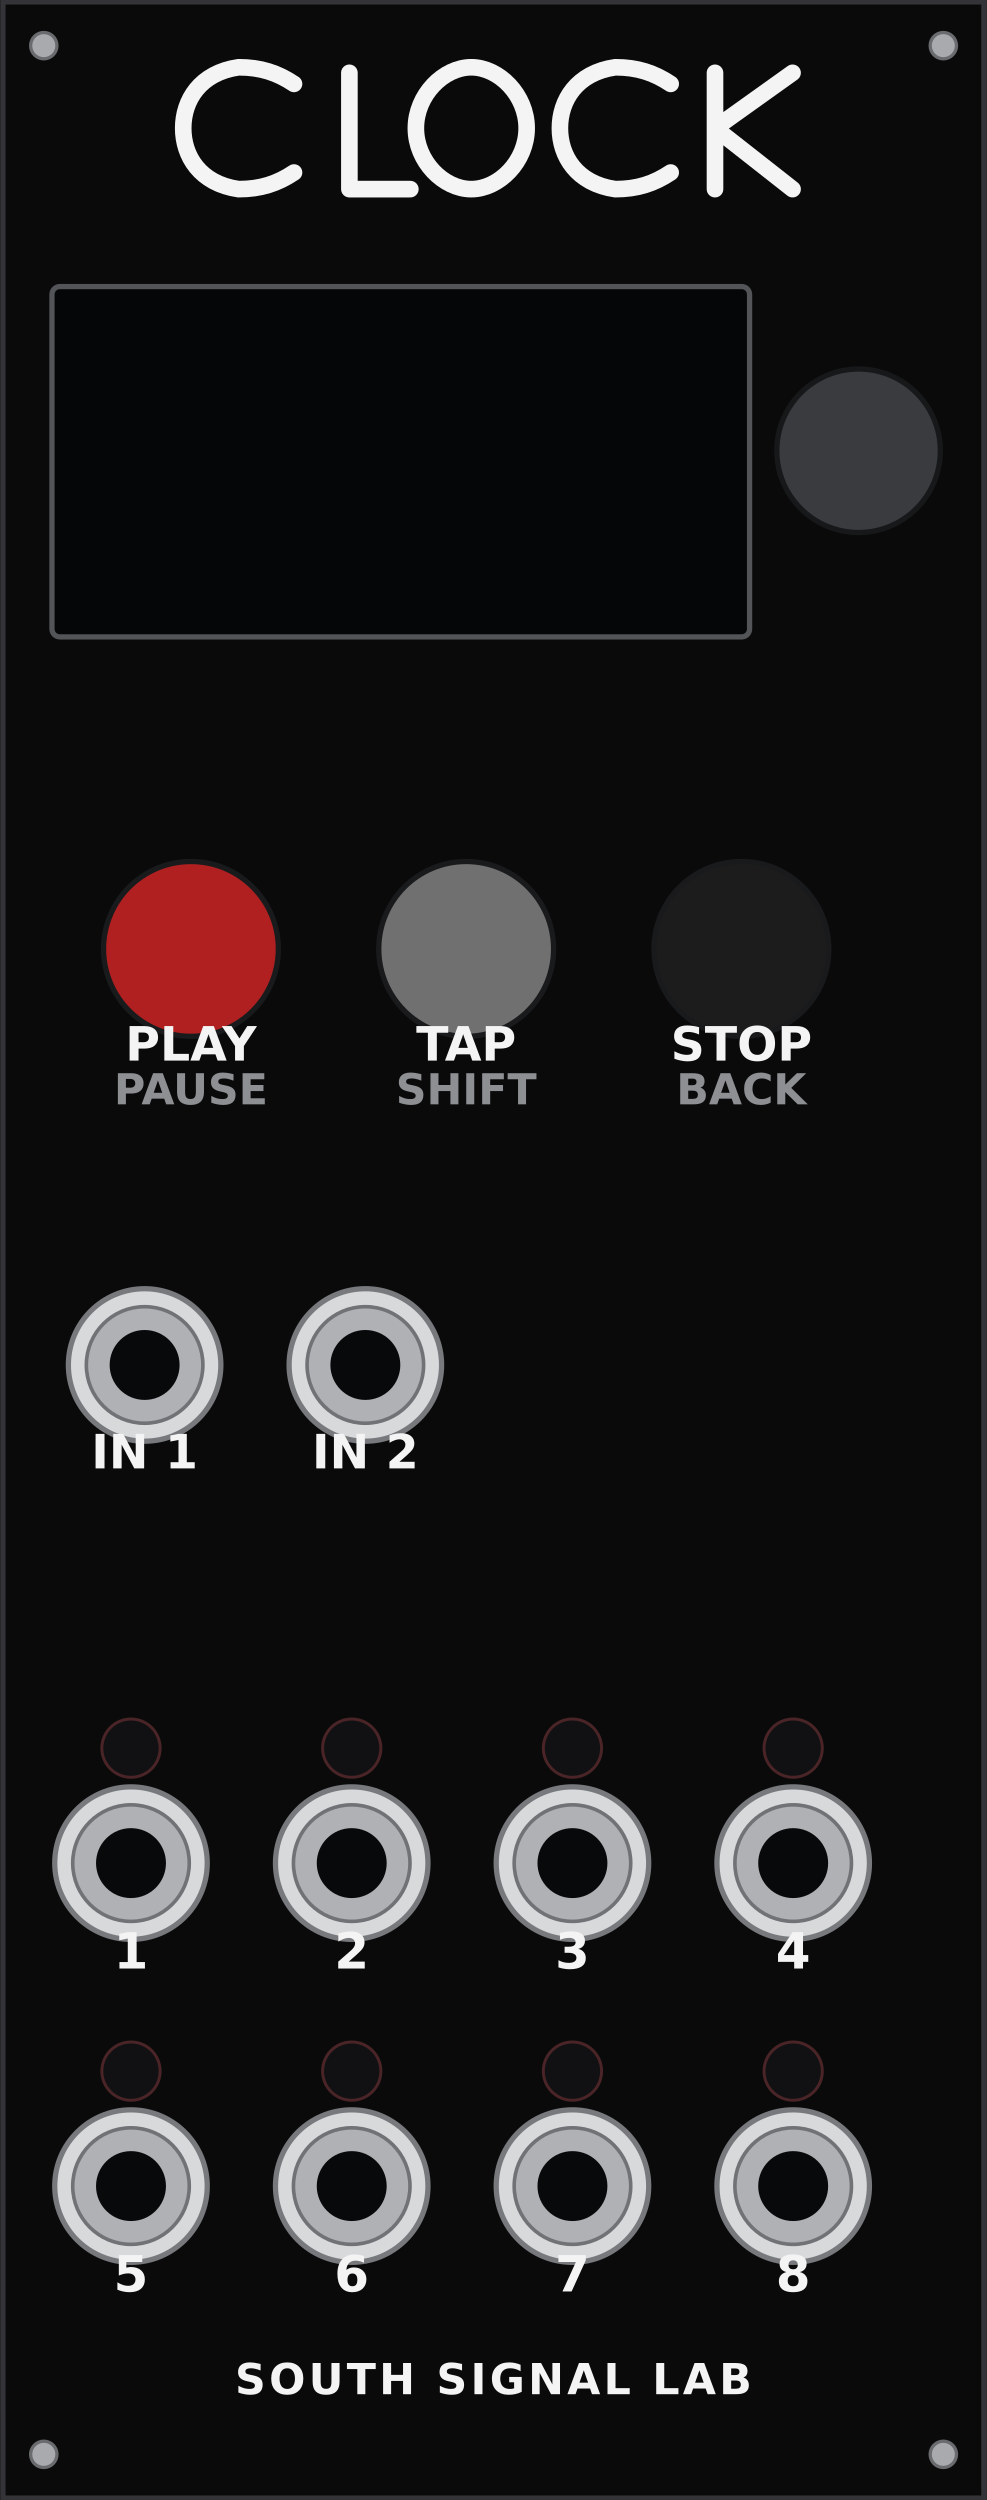
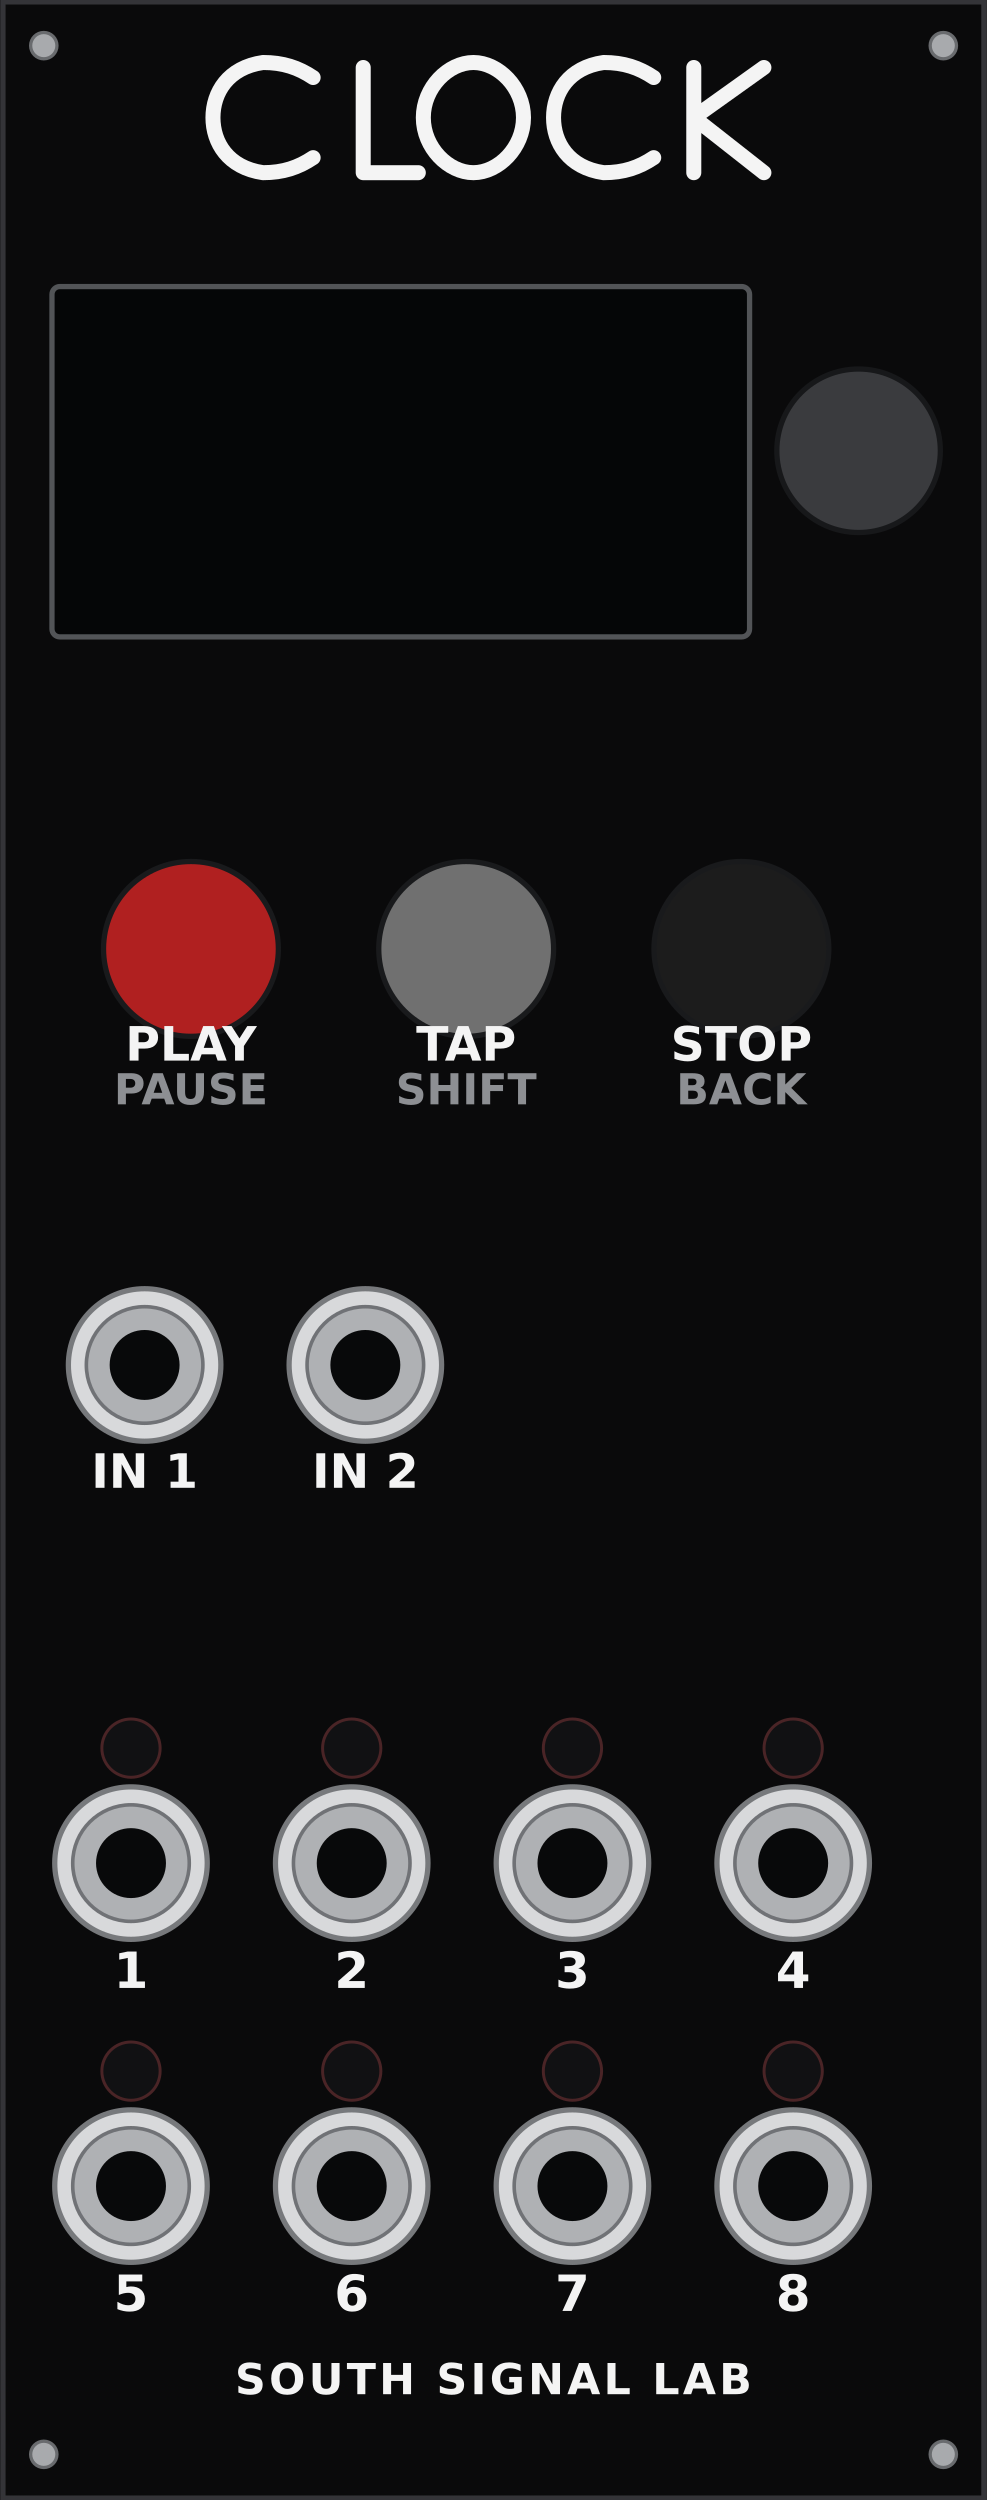
<svg xmlns="http://www.w3.org/2000/svg" width="150" height="380" viewBox="0 0 150 380" role="img" aria-labelledby="title desc">
  <defs>
    <style>
    .label{font-family:DejaVu Sans,Arial,sans-serif;fill:#f4f4f4;font-size:7.2px;font-weight:650}.secondary{fill:#8d8f93;font-size:6.5px;font-weight:600}.input{font-size:7.2px;font-weight:650}.output{font-size:7.6px;font-weight:700}.brand{font-size:6.5px;font-weight:650;letter-spacing:.5px}
    .jackNut{fill:#d8d9db;stroke:#77797c;stroke-width:.8}.jackBush{fill:#afb1b4;stroke:#707276;stroke-width:.55}.jackHole{fill:#08090a}.led{fill:#111113;stroke:#4a2426;stroke-width:.45}.screw{fill:#a8aaad;stroke:#696b6e;stroke-width:.5}
  </style>
  </defs>
  <rect width="150" height="380" fill="#050506" />
  <rect x="0.443" y="0.285" width="149.114" height="379.429" fill="#0a0a0b" stroke="#343438" stroke-width="0.8" />
-   <g transform="translate(21.1122 2.6476) scale(0.842)" fill="none" stroke="#f4f4f4" stroke-width="3" stroke-linecap="round" stroke-linejoin="round">
+   <g transform="translate(26.2795 2.6476) scale(0.7613)" fill="none" stroke="#f4f4f4" stroke-width="3" stroke-linecap="round" stroke-linejoin="round">
    <path d="M28 12 C25 10 22 9 18 9 C11 10 8 15 8 20 C8 25 11 30 18 31 C22 31 25 30 28 28" />
    <path d="M38 10 L38 31 L49 31" />
    <path d="M60 9 C65 9 70 14 70 20 C70 26 65 31 60 31 C55 31 50 26 50 20 C50 14 55 9 60 9 Z" />
    <path d="M96 12 C93 10 90 9 86 9 C79 10 76 15 76 20 C76 25 79 30 86 31 C90 31 93 30 96 28" />
    <path d="M104 10 L104 31 M104 20 L118 10 M104 20 L118 31" />
  </g>
  <rect x="7.899" y="43.554" width="106.037" height="53.253" rx="1.2" fill="#050607" stroke="#525457" stroke-width="0.8" />
  <circle class="screw" cx="6.656" cy="6.939" r="2.0" />
  <circle class="screw" cx="143.385" cy="6.939" r="2.0" />
  <circle class="screw" cx="6.656" cy="373.061" r="2.0" />
  <circle class="screw" cx="143.385" cy="373.061" r="2.0" />
  <circle cx="130.504" cy="68.516" r="12.426" fill="#3a3b3e" stroke="#17181a" stroke-width="0.8" />
  <circle cx="29.023" cy="144.236" r="13.287" fill="#B02020" stroke="#191a1c" stroke-width="0.8" />
  <text class="label" x="29.023" y="161.214" text-anchor="middle">PLAY</text>
  <text class="label secondary" x="29.023" y="167.858" text-anchor="middle">PAUSE</text>
  <circle cx="70.858" cy="144.236" r="13.287" fill="#707070" stroke="#191a1c" stroke-width="0.8" />
  <text class="label" x="70.858" y="161.214" text-anchor="middle">TAP</text>
  <text class="label secondary" x="70.858" y="167.858" text-anchor="middle">SHIFT</text>
  <circle cx="112.693" cy="144.236" r="13.287" fill="#1C1C1C" stroke="#191a1c" stroke-width="0.8" />
  <text class="label" x="112.693" y="161.214" text-anchor="middle">STOP</text>
  <text class="label secondary" x="112.693" y="167.858" text-anchor="middle">BACK</text>
  <circle class="jackNut" cx="21.982" cy="207.474" r="11.59" />
  <circle class="jackBush" cx="21.982" cy="207.474" r="8.858" />
  <circle class="jackHole" cx="21.982" cy="207.474" r="5.315" />
  <circle class="jackNut" cx="55.532" cy="207.474" r="11.59" />
  <circle class="jackBush" cx="55.532" cy="207.474" r="8.858" />
  <circle class="jackHole" cx="55.532" cy="207.474" r="5.315" />
-   <text class="label input" x="21.982" y="223.197" text-anchor="middle">IN 1</text>
-   <text class="label input" x="55.532" y="223.197" text-anchor="middle">IN 2</text>
+   <text class="label input" x="21.982" y="226.15" text-anchor="middle">IN 1</text>
+   <text class="label input" x="55.532" y="226.15" text-anchor="middle">IN 2</text>
  <circle class="led" cx="19.911" cy="265.719" r="4.429" />
  <circle class="jackNut" cx="19.911" cy="283.193" r="11.59" />
  <circle class="jackBush" cx="19.911" cy="283.193" r="8.858" />
  <circle class="jackHole" cx="19.911" cy="283.193" r="5.315" />
-   <text class="label output" x="19.911" y="299.212" text-anchor="middle">1</text>
+   <text class="label output" x="19.911" y="302.165" text-anchor="middle">1</text>
  <circle class="led" cx="53.461" cy="265.719" r="4.429" />
  <circle class="jackNut" cx="53.461" cy="283.193" r="11.59" />
  <circle class="jackBush" cx="53.461" cy="283.193" r="8.858" />
  <circle class="jackHole" cx="53.461" cy="283.193" r="5.315" />
-   <text class="label output" x="53.461" y="299.212" text-anchor="middle">2</text>
+   <text class="label output" x="53.461" y="302.165" text-anchor="middle">2</text>
  <circle class="led" cx="87.012" cy="265.719" r="4.429" />
  <circle class="jackNut" cx="87.012" cy="283.193" r="11.59" />
  <circle class="jackBush" cx="87.012" cy="283.193" r="8.858" />
  <circle class="jackHole" cx="87.012" cy="283.193" r="5.315" />
-   <text class="label output" x="87.012" y="299.212" text-anchor="middle">3</text>
+   <text class="label output" x="87.012" y="302.165" text-anchor="middle">3</text>
  <circle class="led" cx="120.563" cy="265.719" r="4.429" />
  <circle class="jackNut" cx="120.563" cy="283.193" r="11.59" />
  <circle class="jackBush" cx="120.563" cy="283.193" r="8.858" />
  <circle class="jackHole" cx="120.563" cy="283.193" r="5.315" />
-   <text class="label output" x="120.563" y="299.212" text-anchor="middle">4</text>
+   <text class="label output" x="120.563" y="302.165" text-anchor="middle">4</text>
  <circle class="led" cx="19.911" cy="314.812" r="4.429" />
  <circle class="jackNut" cx="19.911" cy="332.286" r="11.59" />
  <circle class="jackBush" cx="19.911" cy="332.286" r="8.858" />
  <circle class="jackHole" cx="19.911" cy="332.286" r="5.315" />
-   <text class="label output" x="19.911" y="348.305" text-anchor="middle">5</text>
+   <text class="label output" x="19.911" y="351.257" text-anchor="middle">5</text>
  <circle class="led" cx="53.461" cy="314.812" r="4.429" />
  <circle class="jackNut" cx="53.461" cy="332.286" r="11.59" />
  <circle class="jackBush" cx="53.461" cy="332.286" r="8.858" />
  <circle class="jackHole" cx="53.461" cy="332.286" r="5.315" />
-   <text class="label output" x="53.461" y="348.305" text-anchor="middle">6</text>
+   <text class="label output" x="53.461" y="351.257" text-anchor="middle">6</text>
  <circle class="led" cx="87.012" cy="314.812" r="4.429" />
  <circle class="jackNut" cx="87.012" cy="332.286" r="11.59" />
  <circle class="jackBush" cx="87.012" cy="332.286" r="8.858" />
  <circle class="jackHole" cx="87.012" cy="332.286" r="5.315" />
-   <text class="label output" x="87.012" y="348.305" text-anchor="middle">7</text>
+   <text class="label output" x="87.012" y="351.257" text-anchor="middle">7</text>
  <circle class="led" cx="120.563" cy="314.812" r="4.429" />
  <circle class="jackNut" cx="120.563" cy="332.286" r="11.59" />
  <circle class="jackBush" cx="120.563" cy="332.286" r="8.858" />
  <circle class="jackHole" cx="120.563" cy="332.286" r="5.315" />
-   <text class="label output" x="120.563" y="348.305" text-anchor="middle">8</text>
+   <text class="label output" x="120.563" y="351.257" text-anchor="middle">8</text>
  <text class="label brand" x="75" y="363.917" text-anchor="middle">SOUTH SIGNAL LAB</text>
</svg>
